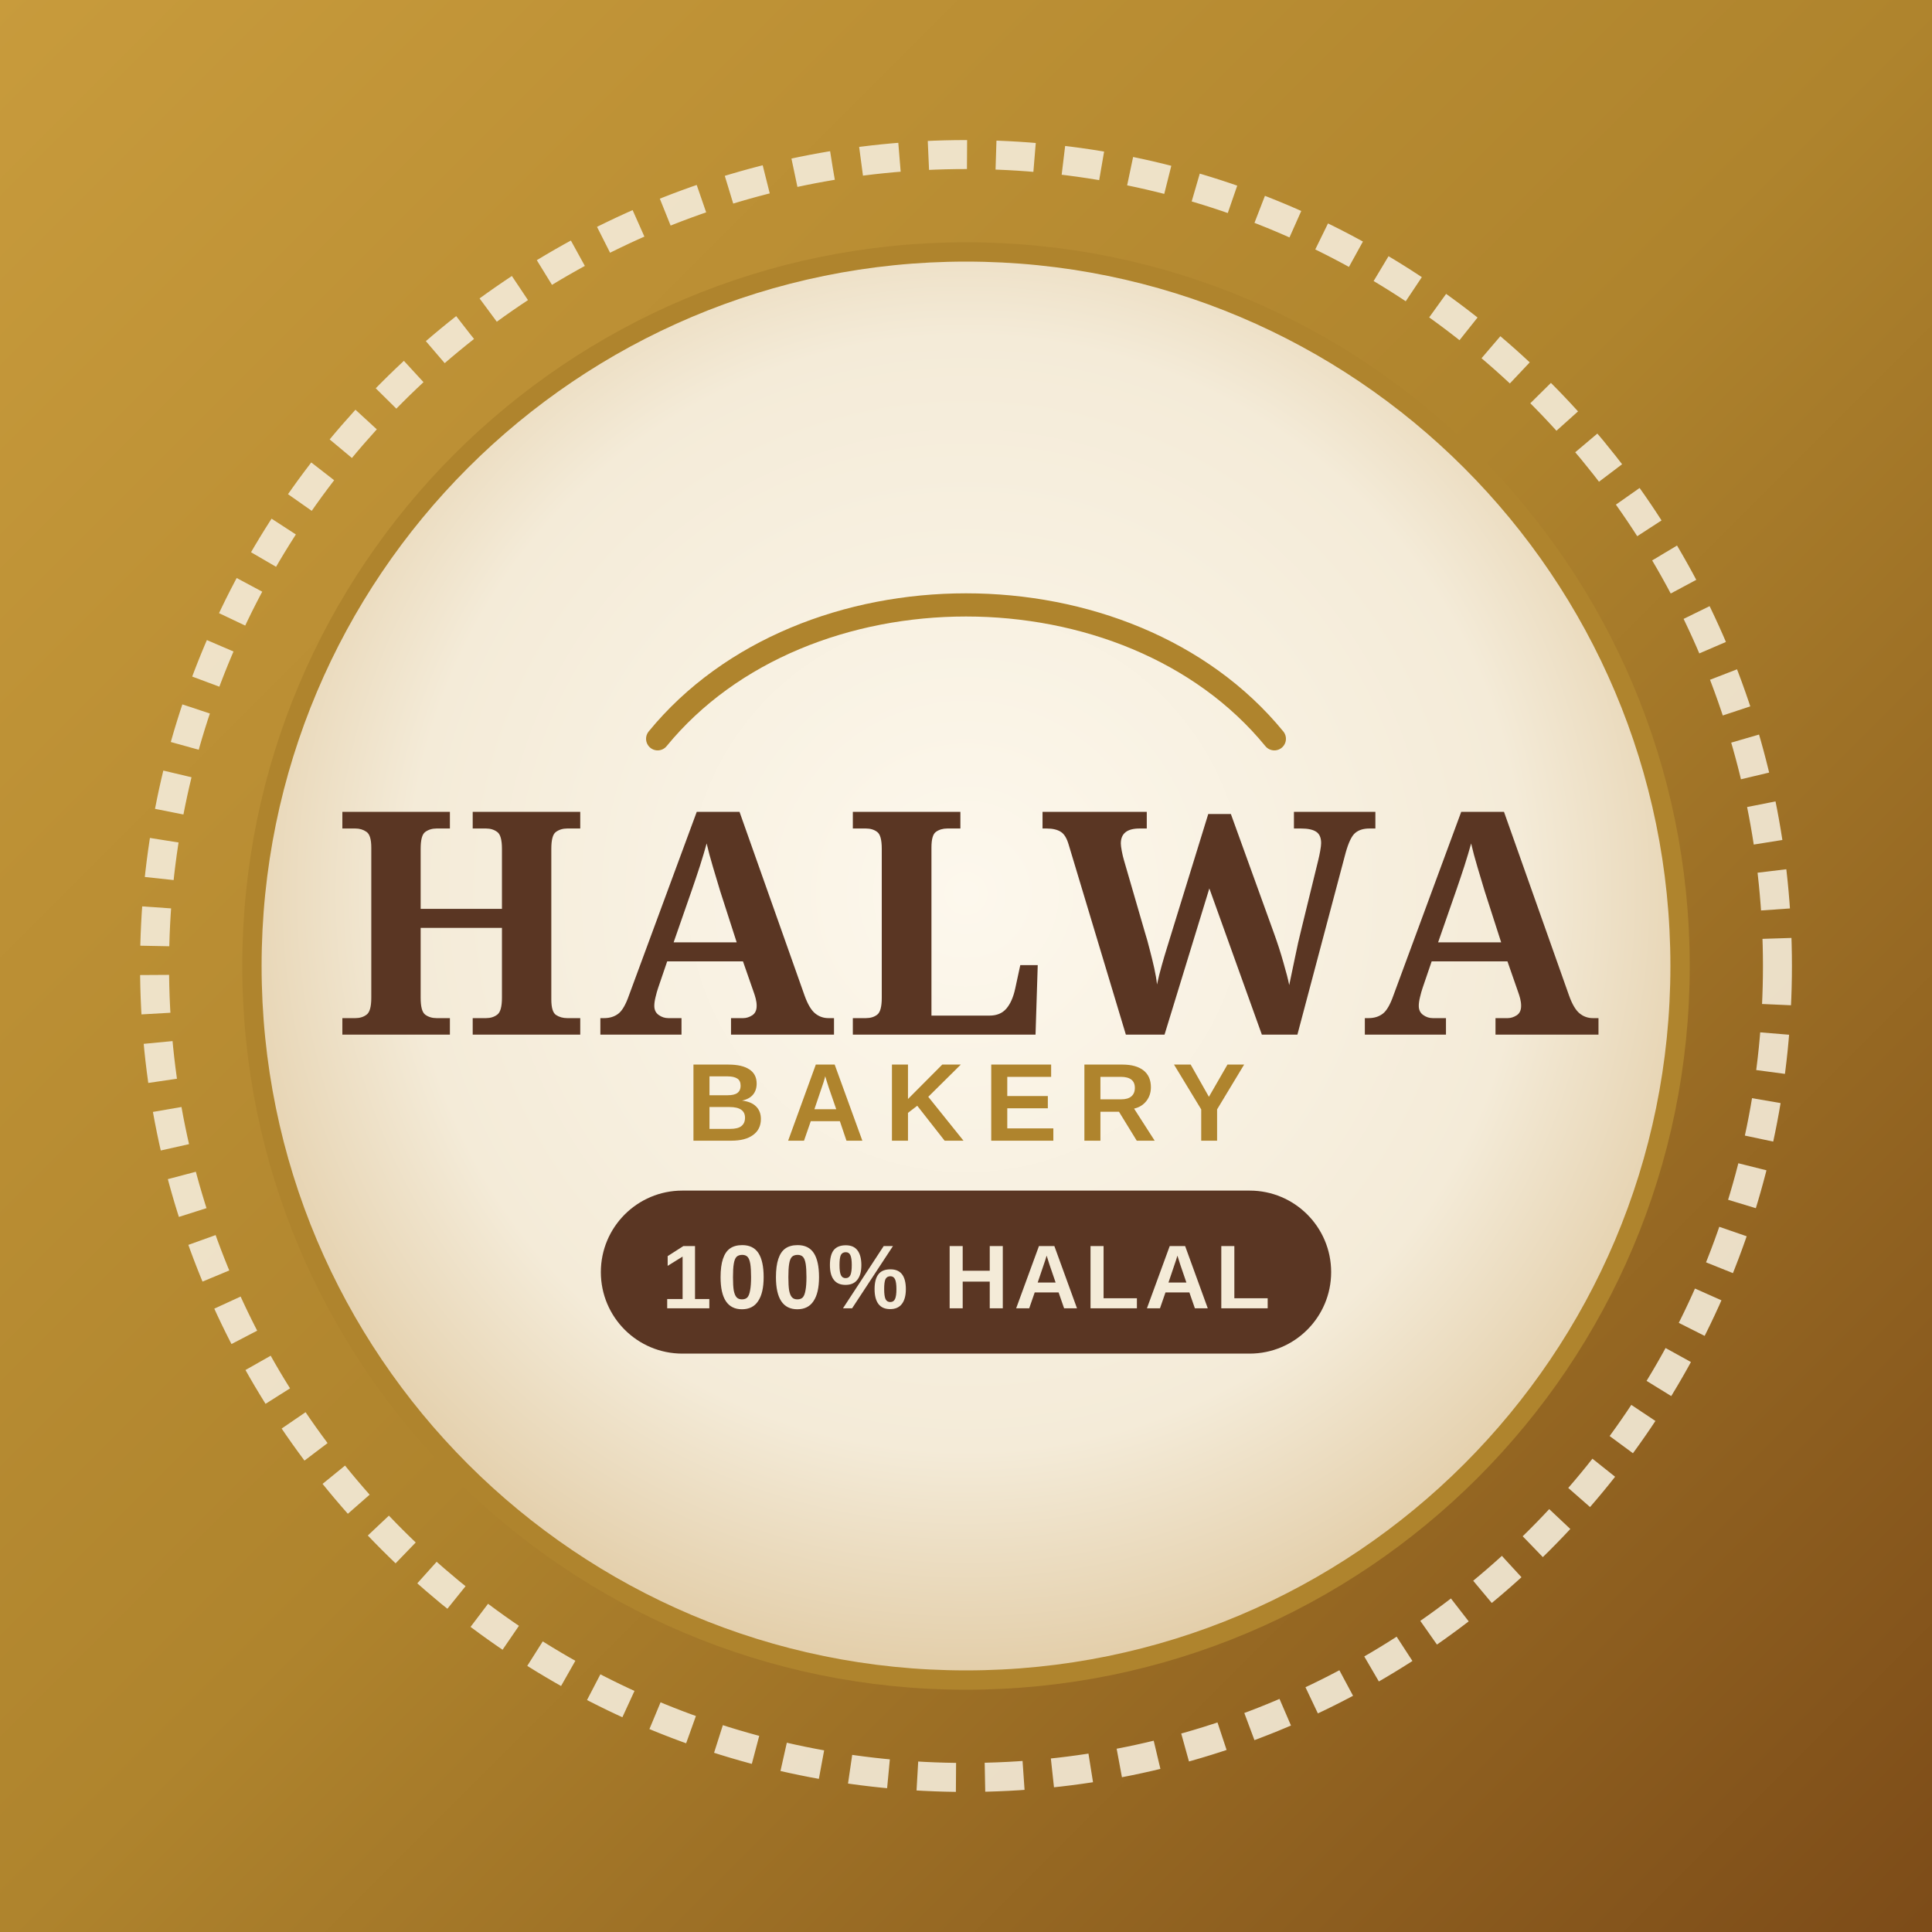
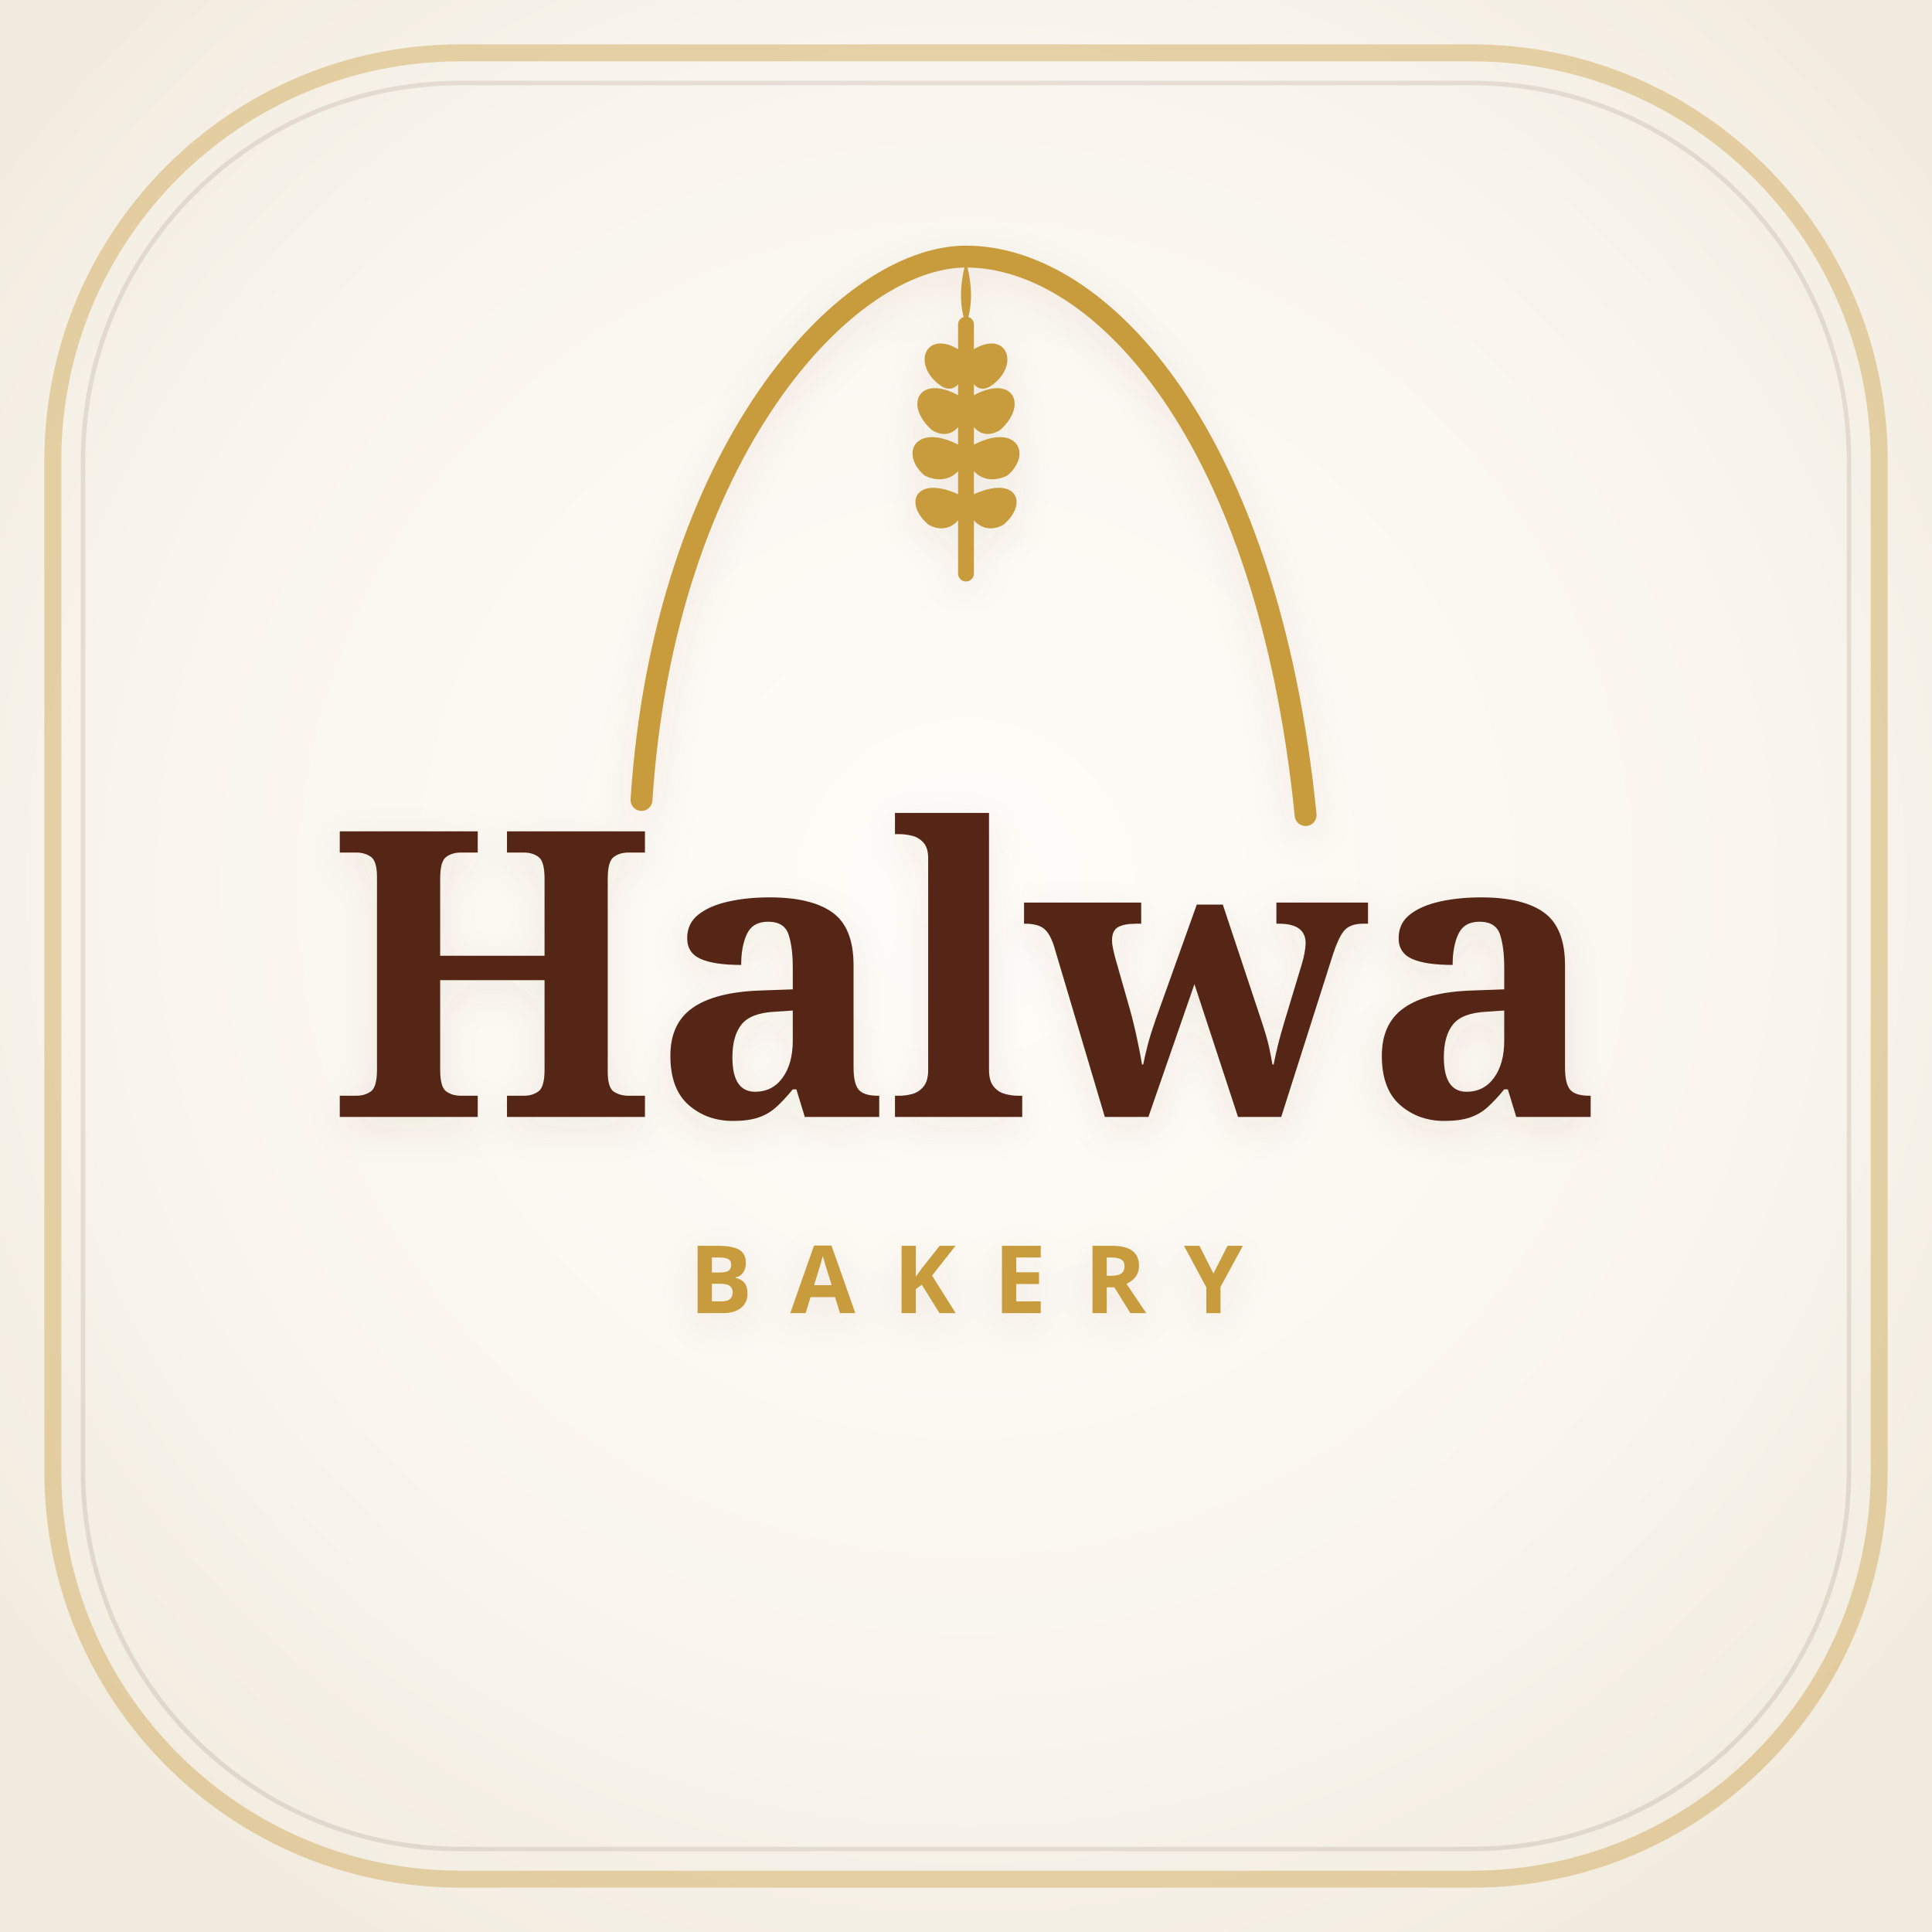
- <svg xmlns="http://www.w3.org/2000/svg" viewBox="0 0 192 192" width="192" height="192">
+ <svg xmlns="http://www.w3.org/2000/svg" viewBox="0 0 512 512" width="192" height="192">
  <defs>
-     <linearGradient id="bgGrad" x1="0" y1="0" x2="1" y2="1">
-       <stop offset="0%" stop-color="#C89B3C" />
-       <stop offset="50%" stop-color="#AF842D" />
-       <stop offset="100%" stop-color="#7C4B18" />
-     </linearGradient>
-     <radialGradient id="goldPlate" cx="50%" cy="45%" r="55%">
-       <stop offset="0%" stop-color="#FDF8ED" />
-       <stop offset="70%" stop-color="#F4EBD8" />
-       <stop offset="100%" stop-color="#E2CCA6" />
+     <radialGradient id="creamBg" cx="50%" cy="46%" r="62%">
+       <stop offset="0%" stop-color="#FFFDF9" />
+       <stop offset="65%" stop-color="#FAF6EF" />
+       <stop offset="100%" stop-color="#F2ECE0" />
    </radialGradient>
+     <filter id="logoShadow" x="-10%" y="-10%" width="120%" height="120%">
+       <feDropShadow dx="0" dy="3" stdDeviation="5" flood-color="#5A3623" flood-opacity="0.08" />
+     </filter>
  </defs>
-   <rect width="192" height="192" fill="url(#bgGrad)" />
-   <circle cx="96" cy="96" r="80.64" fill="none" stroke="#F4EBD8" stroke-width="2.88" stroke-dasharray="3.84 2.88" opacity="0.9" />
-   <circle cx="96" cy="96" r="70.963" fill="url(#goldPlate)" stroke="#AF842D" stroke-width="1.92" />
-   <path d="M 65.357 73.421 C 79.872 55.68 112.128 55.68 126.643 73.421" fill="none" stroke="#AF842D" stroke-width="2.304" stroke-linecap="round" />
-   <text x="96" y="102.82" font-family="serif, Georgia" font-size="31" font-weight="bold" fill="#5A3623" text-anchor="middle" letter-spacing="1">HALWA</text>
-   <text x="96" y="113.36" font-family="sans-serif, Arial" font-size="11" font-weight="900" fill="#AF842D" text-anchor="middle" letter-spacing="1.92">BAKERY</text>
-   <rect x="59.712" y="118.32" width="72.576" height="16.2" rx="8.1" fill="#5A3623" />
-   <text x="96" y="130.02" font-family="sans-serif, Arial" font-size="9" font-weight="bold" fill="#F4EBD8" text-anchor="middle" letter-spacing="0.5">100% HALAL</text>
+   <rect width="512" height="512" fill="url(#creamBg)" />
+   <rect x="14" y="14" width="484" height="484" rx="108" fill="none" stroke="#C89B3C" stroke-width="4.5" stroke-opacity="0.4" />
+   <rect x="22" y="22" width="468" height="468" rx="100" fill="none" stroke="#5A3623" stroke-width="1.2" stroke-opacity="0.12" />
+   <g transform="translate(256, 252) scale(1)" filter="url(#logoShadow)">
+     <g transform="translate(0, -68)">
+       <path d="M-86,28 C-80,-64 -32,-116 0,-116 C36,-116 80,-68 90,32" fill="none" stroke="#C89B3C" stroke-width="5.8" stroke-linecap="round" />
+       <g transform="translate(0, -70)">
+         <line x1="0" y1="38" x2="0" y2="-28" stroke="#C89B3C" stroke-width="4.2" stroke-linecap="round" />
+         <path d="M0,-28 C-3,-36 0,-44 0,-45 C0,-44 3,-36 0,-28 Z" fill="#C89B3C" />
+         <path d="M0,-20 C-10,-28 -15,-18 -7,-12 C-3,-9 0,-13 0,-20 Z" fill="#C89B3C" />
+         <path d="M0,-20 C10,-28 15,-18 7,-12 C3,-9 0,-13 0,-20 Z" fill="#C89B3C" />
+         <path d="M0,-8 C-12,-16 -17,-7 -9,0 C-4,3 0,-1 0,-8 Z" fill="#C89B3C" />
+         <path d="M0,-8 C12,-16 17,-7 9,0 C4,3 0,-1 0,-8 Z" fill="#C89B3C" />
+         <path d="M0,5 C-13,-3 -18,6 -11,12 C-5,15 0,11 0,5 Z" fill="#C89B3C" />
+         <path d="M0,5 C13,-3 18,6 11,12 C5,15 0,11 0,5 Z" fill="#C89B3C" />
+         <path d="M0,18 C-13,11 -17,19 -10,25 C-5,28 0,24 0,18 Z" fill="#C89B3C" />
+         <path d="M0,18 C13,11 17,19 10,25 C5,28 0,24 0,18 Z" fill="#C89B3C" />
+       </g>
+     </g>
+     <text x="0" y="44" font-family="Playfair Display, Georgia, serif" font-size="106" font-weight="700" fill="#542817" text-anchor="middle" letter-spacing="-1">Halwa</text>
+     <text x="0" y="96" font-family="Plus Jakarta Sans, system-ui, sans-serif" font-size="25" font-weight="800" fill="#C89B3C" text-anchor="middle" letter-spacing="10">BAKERY</text>
+   </g>
</svg>
